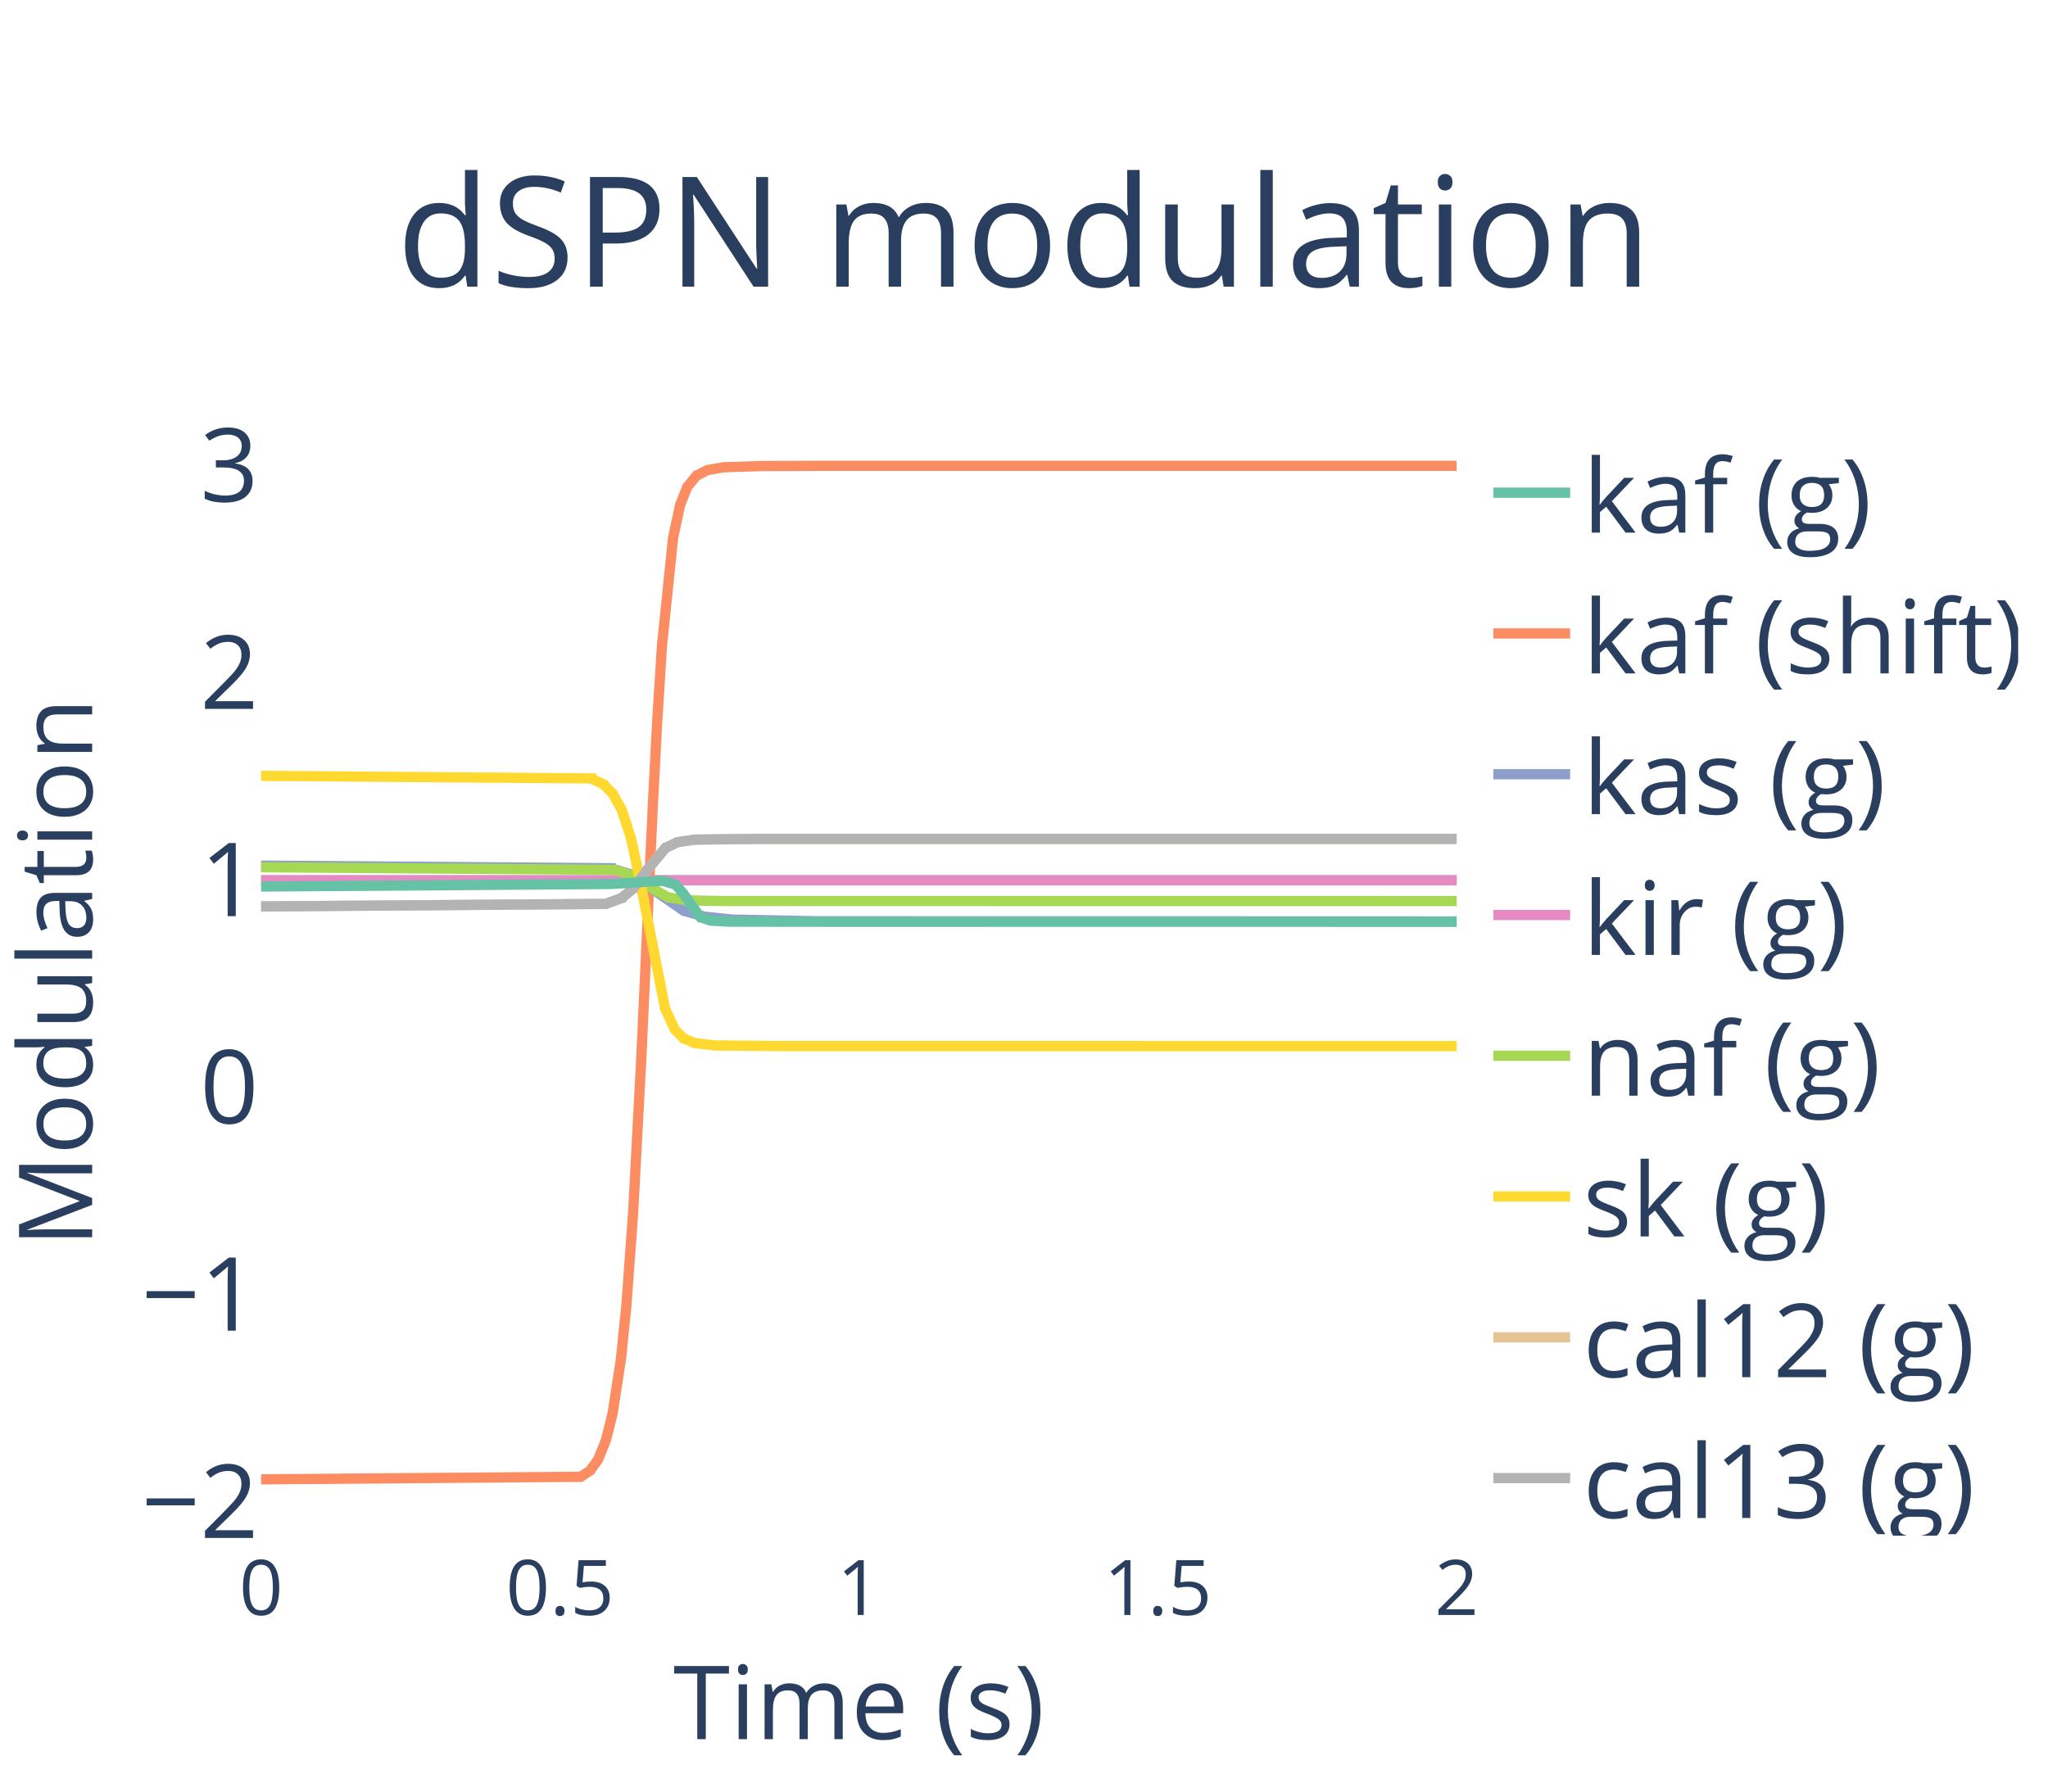
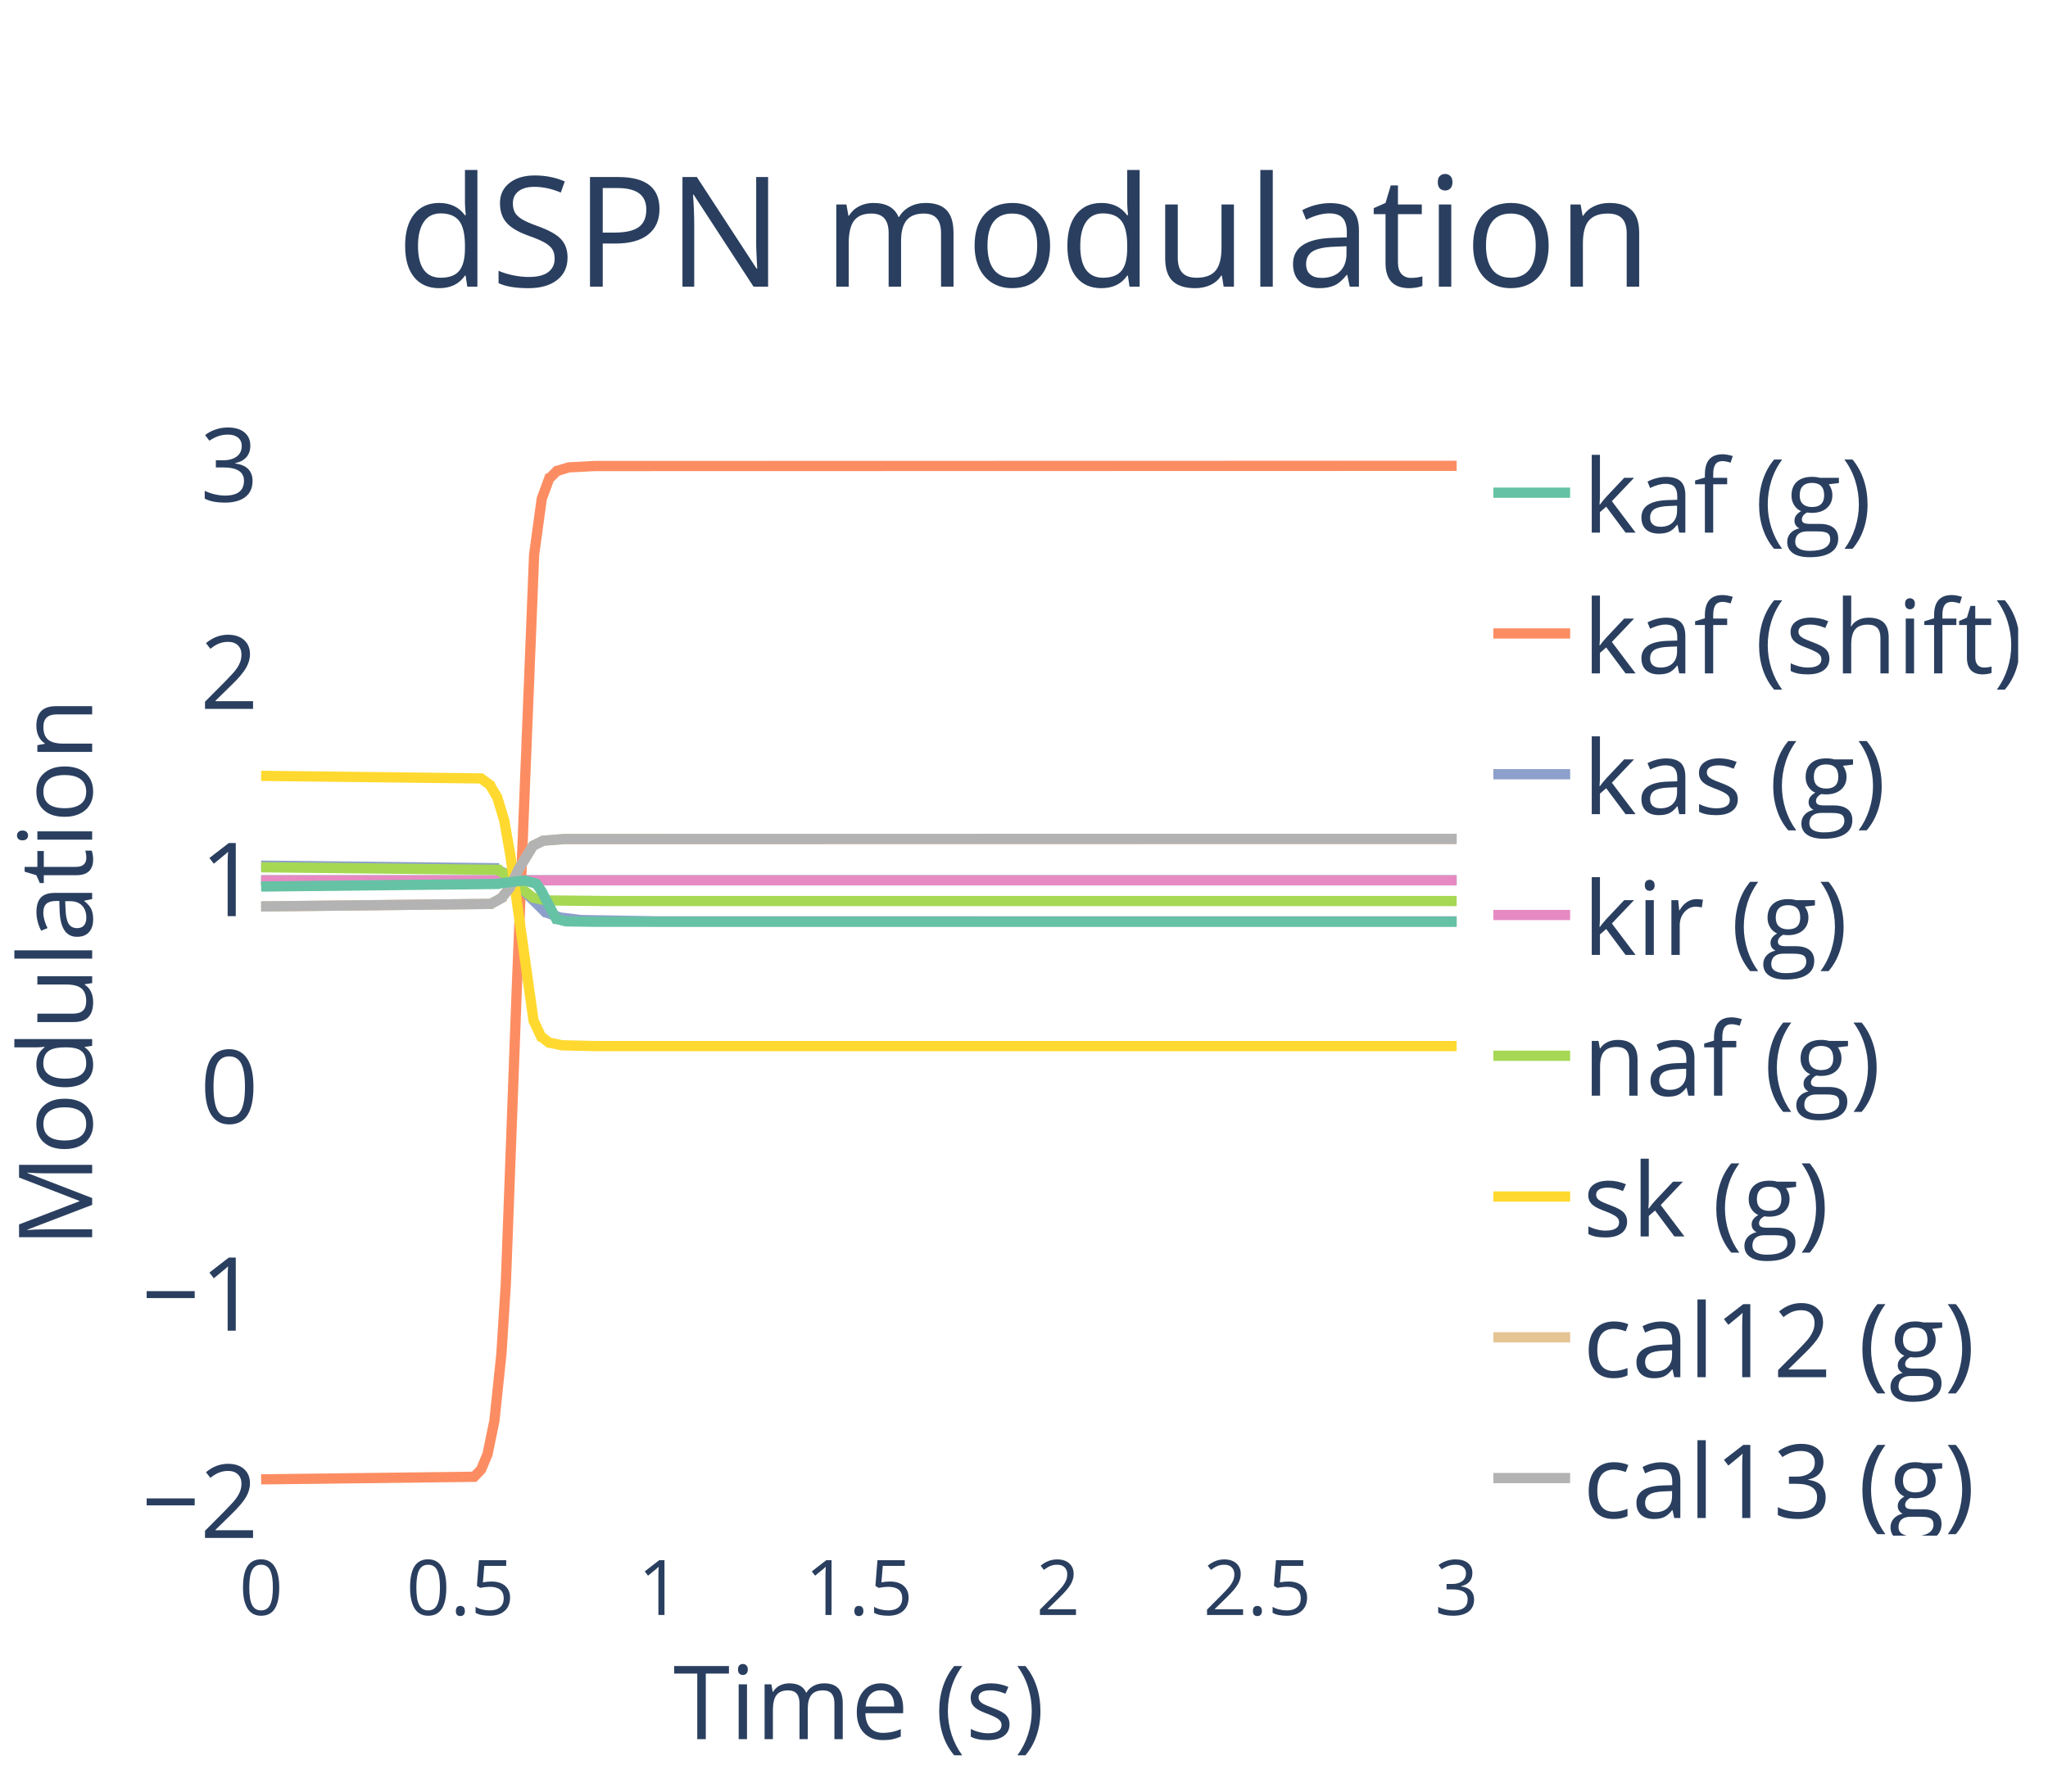
<svg xmlns="http://www.w3.org/2000/svg" class="main-svg" width="800" height="700" style="" viewBox="0 0 800 700">
  <rect x="0" y="0" width="800" height="700" style="fill: rgb(255, 255, 255); fill-opacity: 1;" />
-   <defs id="defs-1b3618">
+   <defs id="defs-77d138">
    <g class="clips">
-       <clipPath id="clip1b3618xyplot" class="plotclip">
+       <clipPath id="clip77d138xyplot" class="plotclip">
        <rect width="467" height="440" />
      </clipPath>
-       <clipPath class="axesclip" id="clip1b3618x">
+       <clipPath class="axesclip" id="clip77d138x">
        <rect x="102" y="0" width="467" height="700" />
      </clipPath>
-       <clipPath class="axesclip" id="clip1b3618y">
+       <clipPath class="axesclip" id="clip77d138y">
        <rect x="0" y="160" width="800" height="440" />
      </clipPath>
-       <clipPath class="axesclip" id="clip1b3618xy">
+       <clipPath class="axesclip" id="clip77d138xy">
        <rect x="102" y="160" width="467" height="440" />
      </clipPath>
    </g>
    <g class="gradients" />
    <g class="patterns" />
  </defs>
  <g class="bglayer" />
  <g class="layer-below">
    <g class="imagelayer" />
    <g class="shapelayer" />
  </g>
  <g class="cartesianlayer">
    <g class="subplot xy">
      <g class="layer-subplot">
        <g class="shapelayer" />
        <g class="imagelayer" />
      </g>
      <g class="minor-gridlayer">
        <g class="x" />
        <g class="y" />
      </g>
      <g class="gridlayer">
        <g class="x">
-           <path class="xgrid crisp" transform="translate(218.75,0)" d="M0,160v440" style="stroke: rgb(255, 255, 255); stroke-opacity: 1; stroke-width: 1px;" />
+           <path class="xgrid crisp" transform="translate(179.83,0)" d="M0,160v440" style="stroke: rgb(255, 255, 255); stroke-opacity: 1; stroke-width: 1px;" />
+           <path class="xgrid crisp" transform="translate(257.67,0)" d="M0,160v440" style="stroke: rgb(255, 255, 255); stroke-opacity: 1; stroke-width: 1px;" />
          <path class="xgrid crisp" transform="translate(335.5,0)" d="M0,160v440" style="stroke: rgb(255, 255, 255); stroke-opacity: 1; stroke-width: 1px;" />
-           <path class="xgrid crisp" transform="translate(452.25,0)" d="M0,160v440" style="stroke: rgb(255, 255, 255); stroke-opacity: 1; stroke-width: 1px;" />
+           <path class="xgrid crisp" transform="translate(413.33,0)" d="M0,160v440" style="stroke: rgb(255, 255, 255); stroke-opacity: 1; stroke-width: 1px;" />
+           <path class="xgrid crisp" transform="translate(491.17,0)" d="M0,160v440" style="stroke: rgb(255, 255, 255); stroke-opacity: 1; stroke-width: 1px;" />
        </g>
        <g class="y">
          <path class="ygrid crisp" transform="translate(0,586.9)" d="M102,0h467" style="stroke: rgb(255, 255, 255); stroke-opacity: 1; stroke-width: 1px;" />
          <path class="ygrid crisp" transform="translate(0,505.92)" d="M102,0h467" style="stroke: rgb(255, 255, 255); stroke-opacity: 1; stroke-width: 1px;" />
          <path class="ygrid crisp" transform="translate(0,343.95)" d="M102,0h467" style="stroke: rgb(255, 255, 255); stroke-opacity: 1; stroke-width: 1px;" />
          <path class="ygrid crisp" transform="translate(0,262.97)" d="M102,0h467" style="stroke: rgb(255, 255, 255); stroke-opacity: 1; stroke-width: 1px;" />
          <path class="ygrid crisp" transform="translate(0,181.99)" d="M102,0h467" style="stroke: rgb(255, 255, 255); stroke-opacity: 1; stroke-width: 1px;" />
        </g>
      </g>
      <g class="zerolinelayer">
        <path class="xzl zl crisp" transform="translate(102,0)" d="M0,160v440" style="stroke: rgb(255, 255, 255); stroke-opacity: 1; stroke-width: 2px;" />
        <path class="yzl zl crisp" transform="translate(0,424.93)" d="M102,0h467" style="stroke: rgb(255, 255, 255); stroke-opacity: 1; stroke-width: 2px;" />
      </g>
      <g class="layer-between">
        <g class="shapelayer" />
        <g class="imagelayer" />
      </g>
      <path class="xlines-below" />
      <path class="ylines-below" />
      <g class="overlines-below" />
      <g class="xaxislayer-below" />
      <g class="yaxislayer-below" />
      <g class="overaxes-below" />
      <g class="overplot">
-         <g class="xy" transform="translate(102,160)" clip-path="url(#clip1b3618xyplot)">
+         <g class="xy" transform="translate(102,160)" clip-path="url(#clip77d138xyplot)">
          <g class="scatterlayer mlayer">
-             <g class="trace scatter trace253f6b" style="stroke-miterlimit: 2; opacity: 1;">
-               <g class="fills" />
-               <g class="errorbars" />
-               <g class="lines">
-                 <path class="js-line" d="M0,183.95L467,183.95" style="vector-effect: none; fill: none; stroke: rgb(102, 194, 165); stroke-opacity: 1; stroke-width: 4px; opacity: 1;" />
-               </g>
-               <g class="points" />
-               <g class="text" />
-             </g>
-             <g class="trace scatter tracef05b09" style="stroke-miterlimit: 2; opacity: 1;">
-               <g class="fills" />
-               <g class="errorbars" />
-               <g class="lines">
-                 <path class="js-line" d="M0,418L124.85,417L124.85,417L124.86,416.99L128.5,414.59L128.5,414.58L131.61,410.31L131.61,410.3L134.71,402.67L134.71,402.65L137.32,392.17L137.32,392.14L140.6,370.68L140.6,370.63L142.7,349.91L142.7,349.85L145.35,313.37L145.35,313.28L148.59,251.86L148.59,251.74L149.92,222.67L149.92,222.54L151.45,188.4L151.45,188.27L152.98,155.41L152.98,155.29L154.62,123.61L154.62,123.51L156.59,92.33L156.59,92.25L160.92,50.14L160.93,50.11L163.69,37.22L163.7,37.2L166.46,30.26L166.47,30.25L170.04,25.87L170.05,25.87L174.32,23.68L174.33,23.68L180.49,22.58L180.5,22.58L195.44,22.09L195.45,22.09L217.07,22.01L217.07,22.01L217.08,22.01L467,22" style="vector-effect: none; fill: none; stroke: rgb(252, 141, 98); stroke-opacity: 1; stroke-width: 4px; opacity: 1;" />
-               </g>
-               <g class="points" />
-               <g class="text" />
-             </g>
-             <g class="trace scatter trace7c57e5" style="stroke-miterlimit: 2; opacity: 1;">
-               <g class="fills" />
-               <g class="errorbars" />
-               <g class="lines">
-                 <path class="js-line" d="M0,178.21L136.52,179.21L136.52,179.22L143.15,181.22L143.15,181.23L149.26,184.88L149.26,184.88L149.27,184.89L165.06,195.83L165.06,195.83L165.07,195.83L173.11,198.14L173.11,198.14L173.12,198.14L184.01,199.3L184.02,199.3L216.46,199.93L216.47,199.93L467,200.01" style="vector-effect: none; fill: none; stroke: rgb(141, 160, 203); stroke-opacity: 1; stroke-width: 4px; opacity: 1;" />
-               </g>
-               <g class="points" />
-               <g class="text" />
-             </g>
-             <g class="trace scatter tracee3014d" style="stroke-miterlimit: 2; opacity: 1;">
-               <g class="fills" />
-               <g class="errorbars" />
-               <g class="lines">
-                 <path class="js-line" d="M0,183.95L467,183.95" style="vector-effect: none; fill: none; stroke: rgb(231, 138, 195); stroke-opacity: 1; stroke-width: 4px; opacity: 1;" />
-               </g>
-               <g class="points" />
-               <g class="text" />
-             </g>
-             <g class="trace scatter trace003f7b" style="stroke-miterlimit: 2; opacity: 1;">
-               <g class="fills" />
-               <g class="errorbars" />
-               <g class="lines">
-                 <path class="js-line" d="M0,178.85L138.12,179.85L138.12,179.85L138.13,179.86L144.27,181.79L144.27,181.79L144.28,181.8L150.67,185.92L150.67,185.93L158.95,190.61L158.96,190.61L166.24,191.76L166.25,191.76L178.99,192.03L179,192.03L467,192.05" style="vector-effect: none; fill: none; stroke: rgb(166, 216, 84); stroke-opacity: 1; stroke-width: 4px; opacity: 1;" />
-               </g>
-               <g class="points" />
-               <g class="text" />
-             </g>
-             <g class="trace scatter traceb3bf66" style="stroke-miterlimit: 2; opacity: 1;">
-               <g class="fills" />
-               <g class="errorbars" />
-               <g class="lines">
-                 <path class="js-line" d="M0,143.14L128.86,144.14L128.86,144.15L133.6,146.36L133.6,146.37L137.22,149.9L137.23,149.91L140.91,156.46L140.91,156.48L144.51,167.58L144.51,167.6L147.64,182.17L147.64,182.2L157.77,233.97L157.78,233.99L161.57,242.23L161.58,242.24L165.01,245.71L165.01,245.71L165.02,245.71L169.34,247.54L169.35,247.54L177.16,248.47L177.16,248.47L177.17,248.47L202.19,248.72L202.19,248.72L202.2,248.72L467,248.74" style="vector-effect: none; fill: none; stroke: rgb(255, 217, 47); stroke-opacity: 1; stroke-width: 4px; opacity: 1;" />
-               </g>
-               <g class="points" />
-               <g class="text" />
-             </g>
-             <g class="trace scatter trace40ec42" style="stroke-miterlimit: 2; opacity: 1;">
-               <g class="fills" />
-               <g class="errorbars" />
-               <g class="lines">
-                 <path class="js-line" d="M0,194.16L134.61,193.16L134.61,193.16L134.62,193.15L140.75,190.92L140.75,190.91L145.28,187.26L145.28,187.25L150.64,180.06L150.64,180.05L157.95,171.31L157.96,171.31L162.64,169.04L162.64,169.04L162.65,169.04L169.41,168.05L169.42,168.05L195.07,167.76L195.07,167.76L195.08,167.76L467,167.76" style="vector-effect: none; fill: none; stroke: rgb(229, 196, 148); stroke-opacity: 1; stroke-width: 4px; opacity: 1;" />
-               </g>
-               <g class="points" />
-               <g class="text" />
-             </g>
-             <g class="trace scatter trace8337fe" style="stroke-miterlimit: 2; opacity: 1;">
-               <g class="fills" />
-               <g class="errorbars" />
-               <g class="lines">
-                 <path class="js-line" d="M0,194.16L134.61,193.16L134.61,193.16L134.62,193.15L140.75,190.92L140.75,190.91L145.28,187.26L145.28,187.25L150.64,180.06L150.64,180.05L157.95,171.31L157.96,171.31L162.64,169.04L162.64,169.04L162.65,169.04L169.41,168.05L169.42,168.05L195.07,167.76L195.07,167.76L195.08,167.76L467,167.76" style="vector-effect: none; fill: none; stroke: rgb(179, 179, 179); stroke-opacity: 1; stroke-width: 4px; opacity: 1;" />
-               </g>
-               <g class="points" />
-               <g class="text" />
-             </g>
-             <g class="trace scatter trace856b65" style="stroke-miterlimit: 2; opacity: 1;">
-               <g class="fills" />
-               <g class="errorbars" />
-               <g class="lines">
-                 <path class="js-line" d="M0,186.38L136.99,185.38L136.99,185.38L137,185.37L156.78,184.13L156.78,184.13L156.79,184.13L161.84,185.62L161.84,185.62L161.85,185.63L164.76,188.9L164.77,188.91L171.54,198.35L171.55,198.35L175.47,199.7L175.48,199.7L182.57,200.1L182.57,200.1L182.58,200.1L203.6,200.15L203.61,200.15L467,200.15" style="vector-effect: none; fill: none; stroke: rgb(102, 194, 165); stroke-opacity: 1; stroke-width: 4px; opacity: 1;" />
+             <g class="trace scatter trace6a8003" style="stroke-miterlimit: 2; opacity: 1;">
+               <g class="fills" />
+               <g class="errorbars" />
+               <g class="lines">
+                 <path class="js-line" d="M0,183.95L467,183.95L467,183.95" style="vector-effect: none; fill: none; stroke: rgb(102, 194, 165); stroke-opacity: 1; stroke-width: 4px; opacity: 1;" />
+               </g>
+               <g class="points" />
+               <g class="text" />
+             </g>
+             <g class="trace scatter trace5ca79a" style="stroke-miterlimit: 2; opacity: 1;">
+               <g class="fills" />
+               <g class="errorbars" />
+               <g class="lines">
+                 <path class="js-line" d="M0,418L83.23,417L83.23,417L83.24,416.99L85.92,414.19L85.92,414.19L85.93,414.18L88.44,408.18L88.44,408.16L91.12,395.2L91.12,395.17L93.87,368.93L93.87,368.88L95.59,341.68L95.59,341.61L99.74,229.69L99.74,229.56L106.64,56.72L106.65,56.67L109.62,34.89L109.63,34.87L112.51,27.04L112.52,27.04L115.52,24.04L115.52,24.04L115.53,24.04L120.14,22.61L120.14,22.61L120.15,22.61L130.39,22.08L130.39,22.08L130.4,22.08L467,22L467,22" style="vector-effect: none; fill: none; stroke: rgb(252, 141, 98); stroke-opacity: 1; stroke-width: 4px; opacity: 1;" />
+               </g>
+               <g class="points" />
+               <g class="text" />
+             </g>
+             <g class="trace scatter traced8ade1" style="stroke-miterlimit: 2; opacity: 1;">
+               <g class="fills" />
+               <g class="errorbars" />
+               <g class="lines">
+                 <path class="js-line" d="M0,178.21L91.01,179.21L91.01,179.21L91.01,179.22L95.73,181.42L95.73,181.43L100.48,185.99L100.48,185.99L100.48,186L111.02,196.41L111.02,196.41L111.03,196.41L116.78,198.47L116.78,198.47L116.79,198.47L124.87,199.46L124.87,199.46L124.88,199.46L154.97,199.98L154.97,199.98L154.98,199.98L467,199.99L467,199.99" style="vector-effect: none; fill: none; stroke: rgb(141, 160, 203); stroke-opacity: 1; stroke-width: 4px; opacity: 1;" />
+               </g>
+               <g class="points" />
+               <g class="text" />
+             </g>
+             <g class="trace scatter trace14ed79" style="stroke-miterlimit: 2; opacity: 1;">
+               <g class="fills" />
+               <g class="errorbars" />
+               <g class="lines">
+                 <path class="js-line" d="M0,183.95L467,183.95L467,183.95" style="vector-effect: none; fill: none; stroke: rgb(231, 138, 195); stroke-opacity: 1; stroke-width: 4px; opacity: 1;" />
+               </g>
+               <g class="points" />
+               <g class="text" />
+             </g>
+             <g class="trace scatter tracea7fa33" style="stroke-miterlimit: 2; opacity: 1;">
+               <g class="fills" />
+               <g class="errorbars" />
+               <g class="lines">
+                 <path class="js-line" d="M0,178.85L92.08,179.85L92.08,179.85L92.08,179.86L96.43,181.97L96.43,181.98L101.28,186.85L101.28,186.85L101.28,186.86L106.26,190.74L106.26,190.74L106.27,190.74L111.37,191.81L111.37,191.81L111.38,191.81L135.77,192.05L135.77,192.05L135.78,192.05L467,192.05L467,192.05" style="vector-effect: none; fill: none; stroke: rgb(166, 216, 84); stroke-opacity: 1; stroke-width: 4px; opacity: 1;" />
+               </g>
+               <g class="points" />
+               <g class="text" />
+             </g>
+             <g class="trace scatter traced7e215" style="stroke-miterlimit: 2; opacity: 1;">
+               <g class="fills" />
+               <g class="errorbars" />
+               <g class="lines">
+                 <path class="js-line" d="M0,143.14L85.9,144.14L85.9,144.14L85.91,144.15L89.35,146.67L89.35,146.68L92.21,151.46L92.21,151.47L94.98,160.59L94.98,160.61L97.4,174.4L97.4,174.43L106.41,238.76L106.42,238.77L109.3,244.91L109.31,244.91L112.37,247.33L112.37,247.33L112.38,247.33L117.52,248.42L117.52,248.42L117.53,248.42L130.45,248.71L130.45,248.71L130.46,248.71L467,248.73L467,248.73" style="vector-effect: none; fill: none; stroke: rgb(255, 217, 47); stroke-opacity: 1; stroke-width: 4px; opacity: 1;" />
+               </g>
+               <g class="points" />
+               <g class="text" />
+             </g>
+             <g class="trace scatter tracee389b3" style="stroke-miterlimit: 2; opacity: 1;">
+               <g class="fills" />
+               <g class="errorbars" />
+               <g class="lines">
+                 <path class="js-line" d="M0,194.16L89.74,193.16L89.74,193.16L89.75,193.15L93.89,190.87L93.89,190.87L93.89,190.86L96.96,187.08L96.96,187.07L100.67,179.51L100.67,179.5L106.2,170.43L106.2,170.43L106.21,170.42L110.18,168.47L110.18,168.47L110.19,168.47L118.47,167.82L118.47,167.82L118.48,167.82L467,167.76L467,167.76" style="vector-effect: none; fill: none; stroke: rgb(229, 196, 148); stroke-opacity: 1; stroke-width: 4px; opacity: 1;" />
+               </g>
+               <g class="points" />
+               <g class="text" />
+             </g>
+             <g class="trace scatter traceb2e15f" style="stroke-miterlimit: 2; opacity: 1;">
+               <g class="fills" />
+               <g class="errorbars" />
+               <g class="lines">
+                 <path class="js-line" d="M0,194.16L89.74,193.16L89.74,193.16L89.75,193.15L93.89,190.87L93.89,190.87L93.89,190.86L96.96,187.08L96.96,187.07L100.67,179.51L100.67,179.5L106.2,170.43L106.2,170.43L106.21,170.42L110.18,168.47L110.18,168.47L110.19,168.47L118.47,167.82L118.47,167.82L118.48,167.82L467,167.76L467,167.76" style="vector-effect: none; fill: none; stroke: rgb(179, 179, 179); stroke-opacity: 1; stroke-width: 4px; opacity: 1;" />
+               </g>
+               <g class="points" />
+               <g class="text" />
+             </g>
+             <g class="trace scatter tracec6fb56" style="stroke-miterlimit: 2; opacity: 1;">
+               <g class="fills" />
+               <g class="errorbars" />
+               <g class="lines">
+                 <path class="js-line" d="M0,186.38L91.33,185.38L91.33,185.38L91.33,185.37L102.9,184.02L102.9,184.02L102.91,184.02L107.49,185.24L107.49,185.24L107.5,185.25L109.52,188.17L109.52,188.18L115.23,199.02L115.23,199.02L115.24,199.02L119.02,199.99L119.02,199.99L119.03,199.99L130.67,200.15L130.67,200.15L130.68,200.15L467,200.15L467,200.15" style="vector-effect: none; fill: none; stroke: rgb(102, 194, 165); stroke-opacity: 1; stroke-width: 4px; opacity: 1;" />
              </g>
              <g class="points" />
              <g class="text" />
            </g>
          </g>
        </g>
      </g>
      <g class="zerolinelayer-above" />
      <path class="xlines-above crisp" d="M0,0" style="fill: none;" />
      <path class="ylines-above crisp" d="M0,0" style="fill: none;" />
      <g class="overlines-above" />
      <g class="xaxislayer-above">
        <g class="xtick">
          <text text-anchor="middle" x="0" y="631" transform="translate(102,0)" style="font-family: 'Open Sans', verdana, arial, sans-serif; font-size: 30px; fill: rgb(42, 63, 95); fill-opacity: 1; white-space: pre;">0</text>
        </g>
        <g class="xtick">
-           <text text-anchor="middle" x="0" y="631" style="font-family: 'Open Sans', verdana, arial, sans-serif; font-size: 30px; fill: rgb(42, 63, 95); fill-opacity: 1; white-space: pre;" transform="translate(218.75,0)">0.5</text>
-         </g>
-         <g class="xtick">
-           <text text-anchor="middle" x="0" y="631" style="font-family: 'Open Sans', verdana, arial, sans-serif; font-size: 30px; fill: rgb(42, 63, 95); fill-opacity: 1; white-space: pre;" transform="translate(335.5,0)">1</text>
-         </g>
-         <g class="xtick">
-           <text text-anchor="middle" x="0" y="631" style="font-family: 'Open Sans', verdana, arial, sans-serif; font-size: 30px; fill: rgb(42, 63, 95); fill-opacity: 1; white-space: pre;" transform="translate(452.25,0)">1.5</text>
-         </g>
-         <g class="xtick">
-           <text text-anchor="middle" x="0" y="631" style="font-family: 'Open Sans', verdana, arial, sans-serif; font-size: 30px; fill: rgb(42, 63, 95); fill-opacity: 1; white-space: pre;" transform="translate(569,0)">2</text>
+           <text text-anchor="middle" x="0" y="631" style="font-family: 'Open Sans', verdana, arial, sans-serif; font-size: 30px; fill: rgb(42, 63, 95); fill-opacity: 1; white-space: pre;" transform="translate(179.83,0)">0.5</text>
+         </g>
+         <g class="xtick">
+           <text text-anchor="middle" x="0" y="631" style="font-family: 'Open Sans', verdana, arial, sans-serif; font-size: 30px; fill: rgb(42, 63, 95); fill-opacity: 1; white-space: pre;" transform="translate(257.67,0)">1</text>
+         </g>
+         <g class="xtick">
+           <text text-anchor="middle" x="0" y="631" style="font-family: 'Open Sans', verdana, arial, sans-serif; font-size: 30px; fill: rgb(42, 63, 95); fill-opacity: 1; white-space: pre;" transform="translate(335.5,0)">1.5</text>
+         </g>
+         <g class="xtick">
+           <text text-anchor="middle" x="0" y="631" style="font-family: 'Open Sans', verdana, arial, sans-serif; font-size: 30px; fill: rgb(42, 63, 95); fill-opacity: 1; white-space: pre;" transform="translate(413.33,0)">2</text>
+         </g>
+         <g class="xtick">
+           <text text-anchor="middle" x="0" y="631" style="font-family: 'Open Sans', verdana, arial, sans-serif; font-size: 30px; fill: rgb(42, 63, 95); fill-opacity: 1; white-space: pre;" transform="translate(491.17,0)">2.5</text>
+         </g>
+         <g class="xtick">
+           <text text-anchor="middle" x="0" y="631" style="font-family: 'Open Sans', verdana, arial, sans-serif; font-size: 30px; fill: rgb(42, 63, 95); fill-opacity: 1; white-space: pre;" transform="translate(569,0)">3</text>
        </g>
      </g>
      <g class="yaxislayer-above">
        <g class="ytick">
          <text text-anchor="end" x="101" y="14" transform="translate(0,586.9)" style="font-family: 'Open Sans', verdana, arial, sans-serif; font-size: 40px; fill: rgb(42, 63, 95); fill-opacity: 1; white-space: pre;">−2</text>
        </g>
        <g class="ytick">
          <text text-anchor="end" x="101" y="14" style="font-family: 'Open Sans', verdana, arial, sans-serif; font-size: 40px; fill: rgb(42, 63, 95); fill-opacity: 1; white-space: pre;" transform="translate(0,505.92)">−1</text>
        </g>
        <g class="ytick">
          <text text-anchor="end" x="101" y="14" style="font-family: 'Open Sans', verdana, arial, sans-serif; font-size: 40px; fill: rgb(42, 63, 95); fill-opacity: 1; white-space: pre;" transform="translate(0,424.93)">0</text>
        </g>
        <g class="ytick">
          <text text-anchor="end" x="101" y="14" style="font-family: 'Open Sans', verdana, arial, sans-serif; font-size: 40px; fill: rgb(42, 63, 95); fill-opacity: 1; white-space: pre;" transform="translate(0,343.95)">1</text>
        </g>
        <g class="ytick">
          <text text-anchor="end" x="101" y="14" style="font-family: 'Open Sans', verdana, arial, sans-serif; font-size: 40px; fill: rgb(42, 63, 95); fill-opacity: 1; white-space: pre;" transform="translate(0,262.97)">2</text>
        </g>
        <g class="ytick">
          <text text-anchor="end" x="101" y="14" style="font-family: 'Open Sans', verdana, arial, sans-serif; font-size: 40px; fill: rgb(42, 63, 95); fill-opacity: 1; white-space: pre;" transform="translate(0,181.99)">3</text>
        </g>
      </g>
      <g class="overaxes-above" />
    </g>
  </g>
  <g class="polarlayer" />
  <g class="smithlayer" />
  <g class="ternarylayer" />
  <g class="geolayer" />
  <g class="funnelarealayer" />
  <g class="pielayer" />
  <g class="iciclelayer" />
  <g class="treemaplayer" />
  <g class="sunburstlayer" />
  <g class="glimages" />
-   <defs id="topdefs-1b3618">
+   <defs id="topdefs-77d138">
    <g class="clips" />
-     <clipPath id="legend1b3618">
+     <clipPath id="legend77d138">
      <rect width="210" height="440" x="0" y="0" />
    </clipPath>
  </defs>
  <g class="layer-above">
    <g class="imagelayer" />
    <g class="shapelayer" />
  </g>
  <g class="infolayer">
    <g class="legend" pointer-events="all" transform="translate(578.34,160)">
      <rect class="bg" shape-rendering="crispEdges" style="stroke: rgb(68, 68, 68); stroke-opacity: 1; fill: rgb(255, 255, 255); fill-opacity: 1; stroke-width: 0px;" width="210" height="440" x="0" y="0" />
-       <g class="scrollbox" transform="" clip-path="url(#legend1b3618)">
+       <g class="scrollbox" transform="" clip-path="url(#legend77d138)">
        <g class="groups">
          <g class="traces" transform="translate(0,32.5)" style="opacity: 1;">
            <text class="legendtext" text-anchor="start" x="40" y="15.6" style="font-family: 'Open Sans', verdana, arial, sans-serif; font-size: 40px; fill: rgb(42, 63, 95); fill-opacity: 1; white-space: pre;">kaf (g)</text>
            <g class="layers" style="opacity: 1;">
              <g class="legendfill" />
              <g class="legendlines">
                <path class="js-line" d="M5,0h30" style="fill: none; stroke: rgb(102, 194, 165); stroke-opacity: 1; stroke-width: 4px;" />
              </g>
              <g class="legendsymbols">
                <g class="legendpoints" />
              </g>
            </g>
            <rect class="legendtoggle" x="0" y="-27.5" width="204.484" height="55" style="fill: rgb(0, 0, 0); fill-opacity: 0;" />
          </g>
          <g class="traces" transform="translate(0,87.5)" style="opacity: 1;">
            <text class="legendtext" text-anchor="start" x="40" y="15.6" style="font-family: 'Open Sans', verdana, arial, sans-serif; font-size: 40px; fill: rgb(42, 63, 95); fill-opacity: 1; white-space: pre;">kaf (shift)</text>
            <g class="layers" style="opacity: 1;">
              <g class="legendfill" />
              <g class="legendlines">
                <path class="js-line" d="M5,0h30" style="fill: none; stroke: rgb(252, 141, 98); stroke-opacity: 1; stroke-width: 4px;" />
              </g>
              <g class="legendsymbols">
                <g class="legendpoints" />
              </g>
            </g>
            <rect class="legendtoggle" x="0" y="-27.5" width="204.484" height="55" style="fill: rgb(0, 0, 0); fill-opacity: 0;" />
          </g>
          <g class="traces" transform="translate(0,142.5)" style="opacity: 1;">
            <text class="legendtext" text-anchor="start" x="40" y="15.6" style="font-family: 'Open Sans', verdana, arial, sans-serif; font-size: 40px; fill: rgb(42, 63, 95); fill-opacity: 1; white-space: pre;">kas (g)</text>
            <g class="layers" style="opacity: 1;">
              <g class="legendfill" />
              <g class="legendlines">
                <path class="js-line" d="M5,0h30" style="fill: none; stroke: rgb(141, 160, 203); stroke-opacity: 1; stroke-width: 4px;" />
              </g>
              <g class="legendsymbols">
                <g class="legendpoints" />
              </g>
            </g>
            <rect class="legendtoggle" x="0" y="-27.5" width="204.484" height="55" style="fill: rgb(0, 0, 0); fill-opacity: 0;" />
          </g>
          <g class="traces" transform="translate(0,197.5)" style="opacity: 1;">
            <text class="legendtext" text-anchor="start" x="40" y="15.6" style="font-family: 'Open Sans', verdana, arial, sans-serif; font-size: 40px; fill: rgb(42, 63, 95); fill-opacity: 1; white-space: pre;">kir (g)</text>
            <g class="layers" style="opacity: 1;">
              <g class="legendfill" />
              <g class="legendlines">
                <path class="js-line" d="M5,0h30" style="fill: none; stroke: rgb(231, 138, 195); stroke-opacity: 1; stroke-width: 4px;" />
              </g>
              <g class="legendsymbols">
                <g class="legendpoints" />
              </g>
            </g>
            <rect class="legendtoggle" x="0" y="-27.5" width="204.484" height="55" style="fill: rgb(0, 0, 0); fill-opacity: 0;" />
          </g>
          <g class="traces" transform="translate(0,252.5)" style="opacity: 1;">
            <text class="legendtext" text-anchor="start" x="40" y="15.6" style="font-family: 'Open Sans', verdana, arial, sans-serif; font-size: 40px; fill: rgb(42, 63, 95); fill-opacity: 1; white-space: pre;">naf (g)</text>
            <g class="layers" style="opacity: 1;">
              <g class="legendfill" />
              <g class="legendlines">
                <path class="js-line" d="M5,0h30" style="fill: none; stroke: rgb(166, 216, 84); stroke-opacity: 1; stroke-width: 4px;" />
              </g>
              <g class="legendsymbols">
                <g class="legendpoints" />
              </g>
            </g>
            <rect class="legendtoggle" x="0" y="-27.5" width="204.484" height="55" style="fill: rgb(0, 0, 0); fill-opacity: 0;" />
          </g>
          <g class="traces" transform="translate(0,307.5)" style="opacity: 1;">
            <text class="legendtext" text-anchor="start" x="40" y="15.6" style="font-family: 'Open Sans', verdana, arial, sans-serif; font-size: 40px; fill: rgb(42, 63, 95); fill-opacity: 1; white-space: pre;">sk (g)</text>
            <g class="layers" style="opacity: 1;">
              <g class="legendfill" />
              <g class="legendlines">
                <path class="js-line" d="M5,0h30" style="fill: none; stroke: rgb(255, 217, 47); stroke-opacity: 1; stroke-width: 4px;" />
              </g>
              <g class="legendsymbols">
                <g class="legendpoints" />
              </g>
            </g>
            <rect class="legendtoggle" x="0" y="-27.5" width="204.484" height="55" style="fill: rgb(0, 0, 0); fill-opacity: 0;" />
          </g>
          <g class="traces" transform="translate(0,362.5)" style="opacity: 1;">
            <text class="legendtext" text-anchor="start" x="40" y="15.6" style="font-family: 'Open Sans', verdana, arial, sans-serif; font-size: 40px; fill: rgb(42, 63, 95); fill-opacity: 1; white-space: pre;">cal12 (g)</text>
            <g class="layers" style="opacity: 1;">
              <g class="legendfill" />
              <g class="legendlines">
                <path class="js-line" d="M5,0h30" style="fill: none; stroke: rgb(229, 196, 148); stroke-opacity: 1; stroke-width: 4px;" />
              </g>
              <g class="legendsymbols">
                <g class="legendpoints" />
              </g>
            </g>
            <rect class="legendtoggle" x="0" y="-27.5" width="204.484" height="55" style="fill: rgb(0, 0, 0); fill-opacity: 0;" />
          </g>
          <g class="traces" transform="translate(0,417.5)" style="opacity: 1;">
            <text class="legendtext" text-anchor="start" x="40" y="15.6" style="font-family: 'Open Sans', verdana, arial, sans-serif; font-size: 40px; fill: rgb(42, 63, 95); fill-opacity: 1; white-space: pre;">cal13 (g)</text>
            <g class="layers" style="opacity: 1;">
              <g class="legendfill" />
              <g class="legendlines">
                <path class="js-line" d="M5,0h30" style="fill: none; stroke: rgb(179, 179, 179); stroke-opacity: 1; stroke-width: 4px;" />
              </g>
              <g class="legendsymbols">
                <g class="legendpoints" />
              </g>
            </g>
            <rect class="legendtoggle" x="0" y="-27.5" width="204.484" height="55" style="fill: rgb(0, 0, 0); fill-opacity: 0;" />
          </g>
          <g class="traces" transform="translate(0,472.5)" style="opacity: 1;">
            <text class="legendtext" text-anchor="start" x="40" y="15.6" style="font-family: 'Open Sans', verdana, arial, sans-serif; font-size: 40px; fill: rgb(42, 63, 95); fill-opacity: 1; white-space: pre;">car (g)</text>
            <g class="layers" style="opacity: 1;">
              <g class="legendfill" />
              <g class="legendlines">
                <path class="js-line" d="M5,0h30" style="fill: none; stroke: rgb(102, 194, 165); stroke-opacity: 1; stroke-width: 4px;" />
              </g>
              <g class="legendsymbols">
                <g class="legendpoints" />
              </g>
            </g>
            <rect class="legendtoggle" x="0" y="-27.5" width="204.484" height="55" style="fill: rgb(0, 0, 0); fill-opacity: 0;" />
          </g>
        </g>
      </g>
      <rect class="scrollbar" rx="20" ry="3" width="0" height="0" style="fill: rgb(128, 139, 164); fill-opacity: 1;" x="0" y="0" />
    </g>
    <g class="g-gtitle">
      <text class="gtitle" x="400" y="70" text-anchor="middle" dy="0.7em" style="opacity: 1; font-family: 'Open Sans', verdana, arial, sans-serif; font-size: 60px; fill: rgb(42, 63, 95); fill-opacity: 1; white-space: pre;">dSPN modulation</text>
    </g>
    <g class="g-xtitle">
      <text class="xtitle" x="335.5" y="679.5" text-anchor="middle" style="opacity: 1; font-family: 'Open Sans', verdana, arial, sans-serif; font-size: 40px; fill: rgb(42, 63, 95); fill-opacity: 1; white-space: pre;">Time (s)</text>
    </g>
    <g class="g-ytitle" transform="translate(9.109375,0)">
      <text class="ytitle" transform="rotate(-90,26.89062,380)" x="26.891" y="380" text-anchor="middle" style="opacity: 1; font-family: 'Open Sans', verdana, arial, sans-serif; font-size: 40px; fill: rgb(42, 63, 95); fill-opacity: 1; white-space: pre;">Modulation</text>
    </g>
  </g>
</svg>
